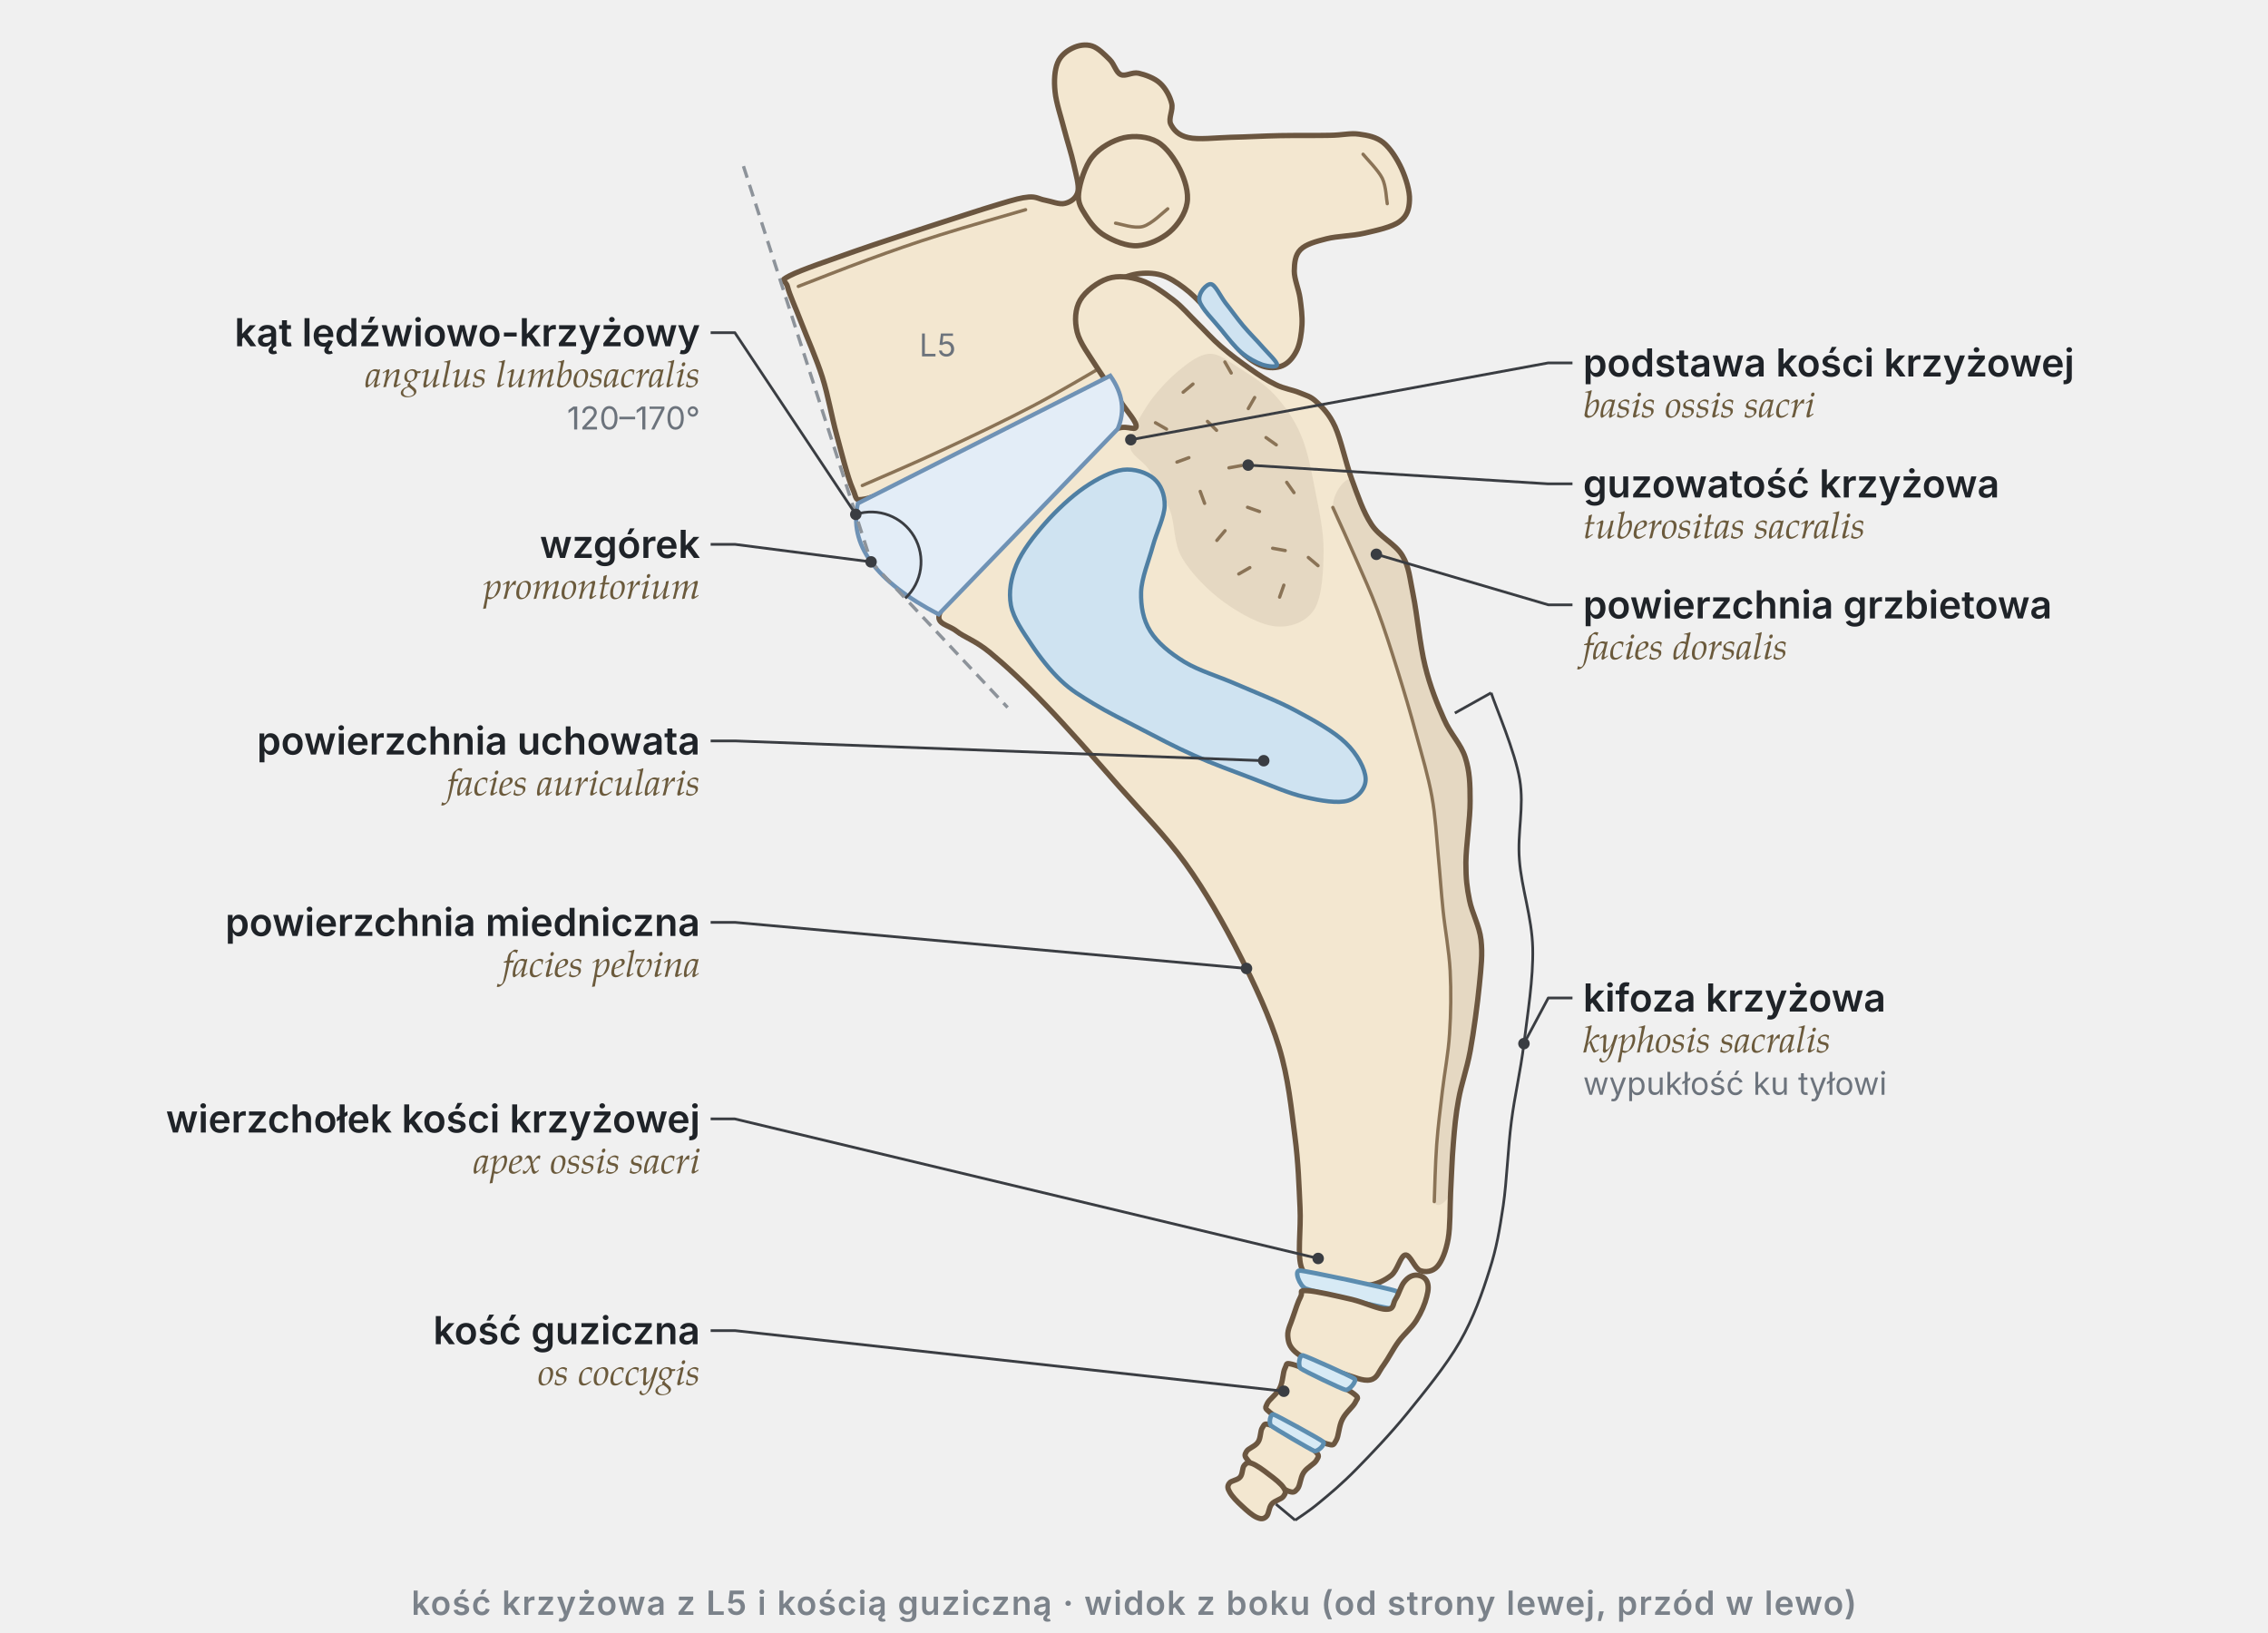
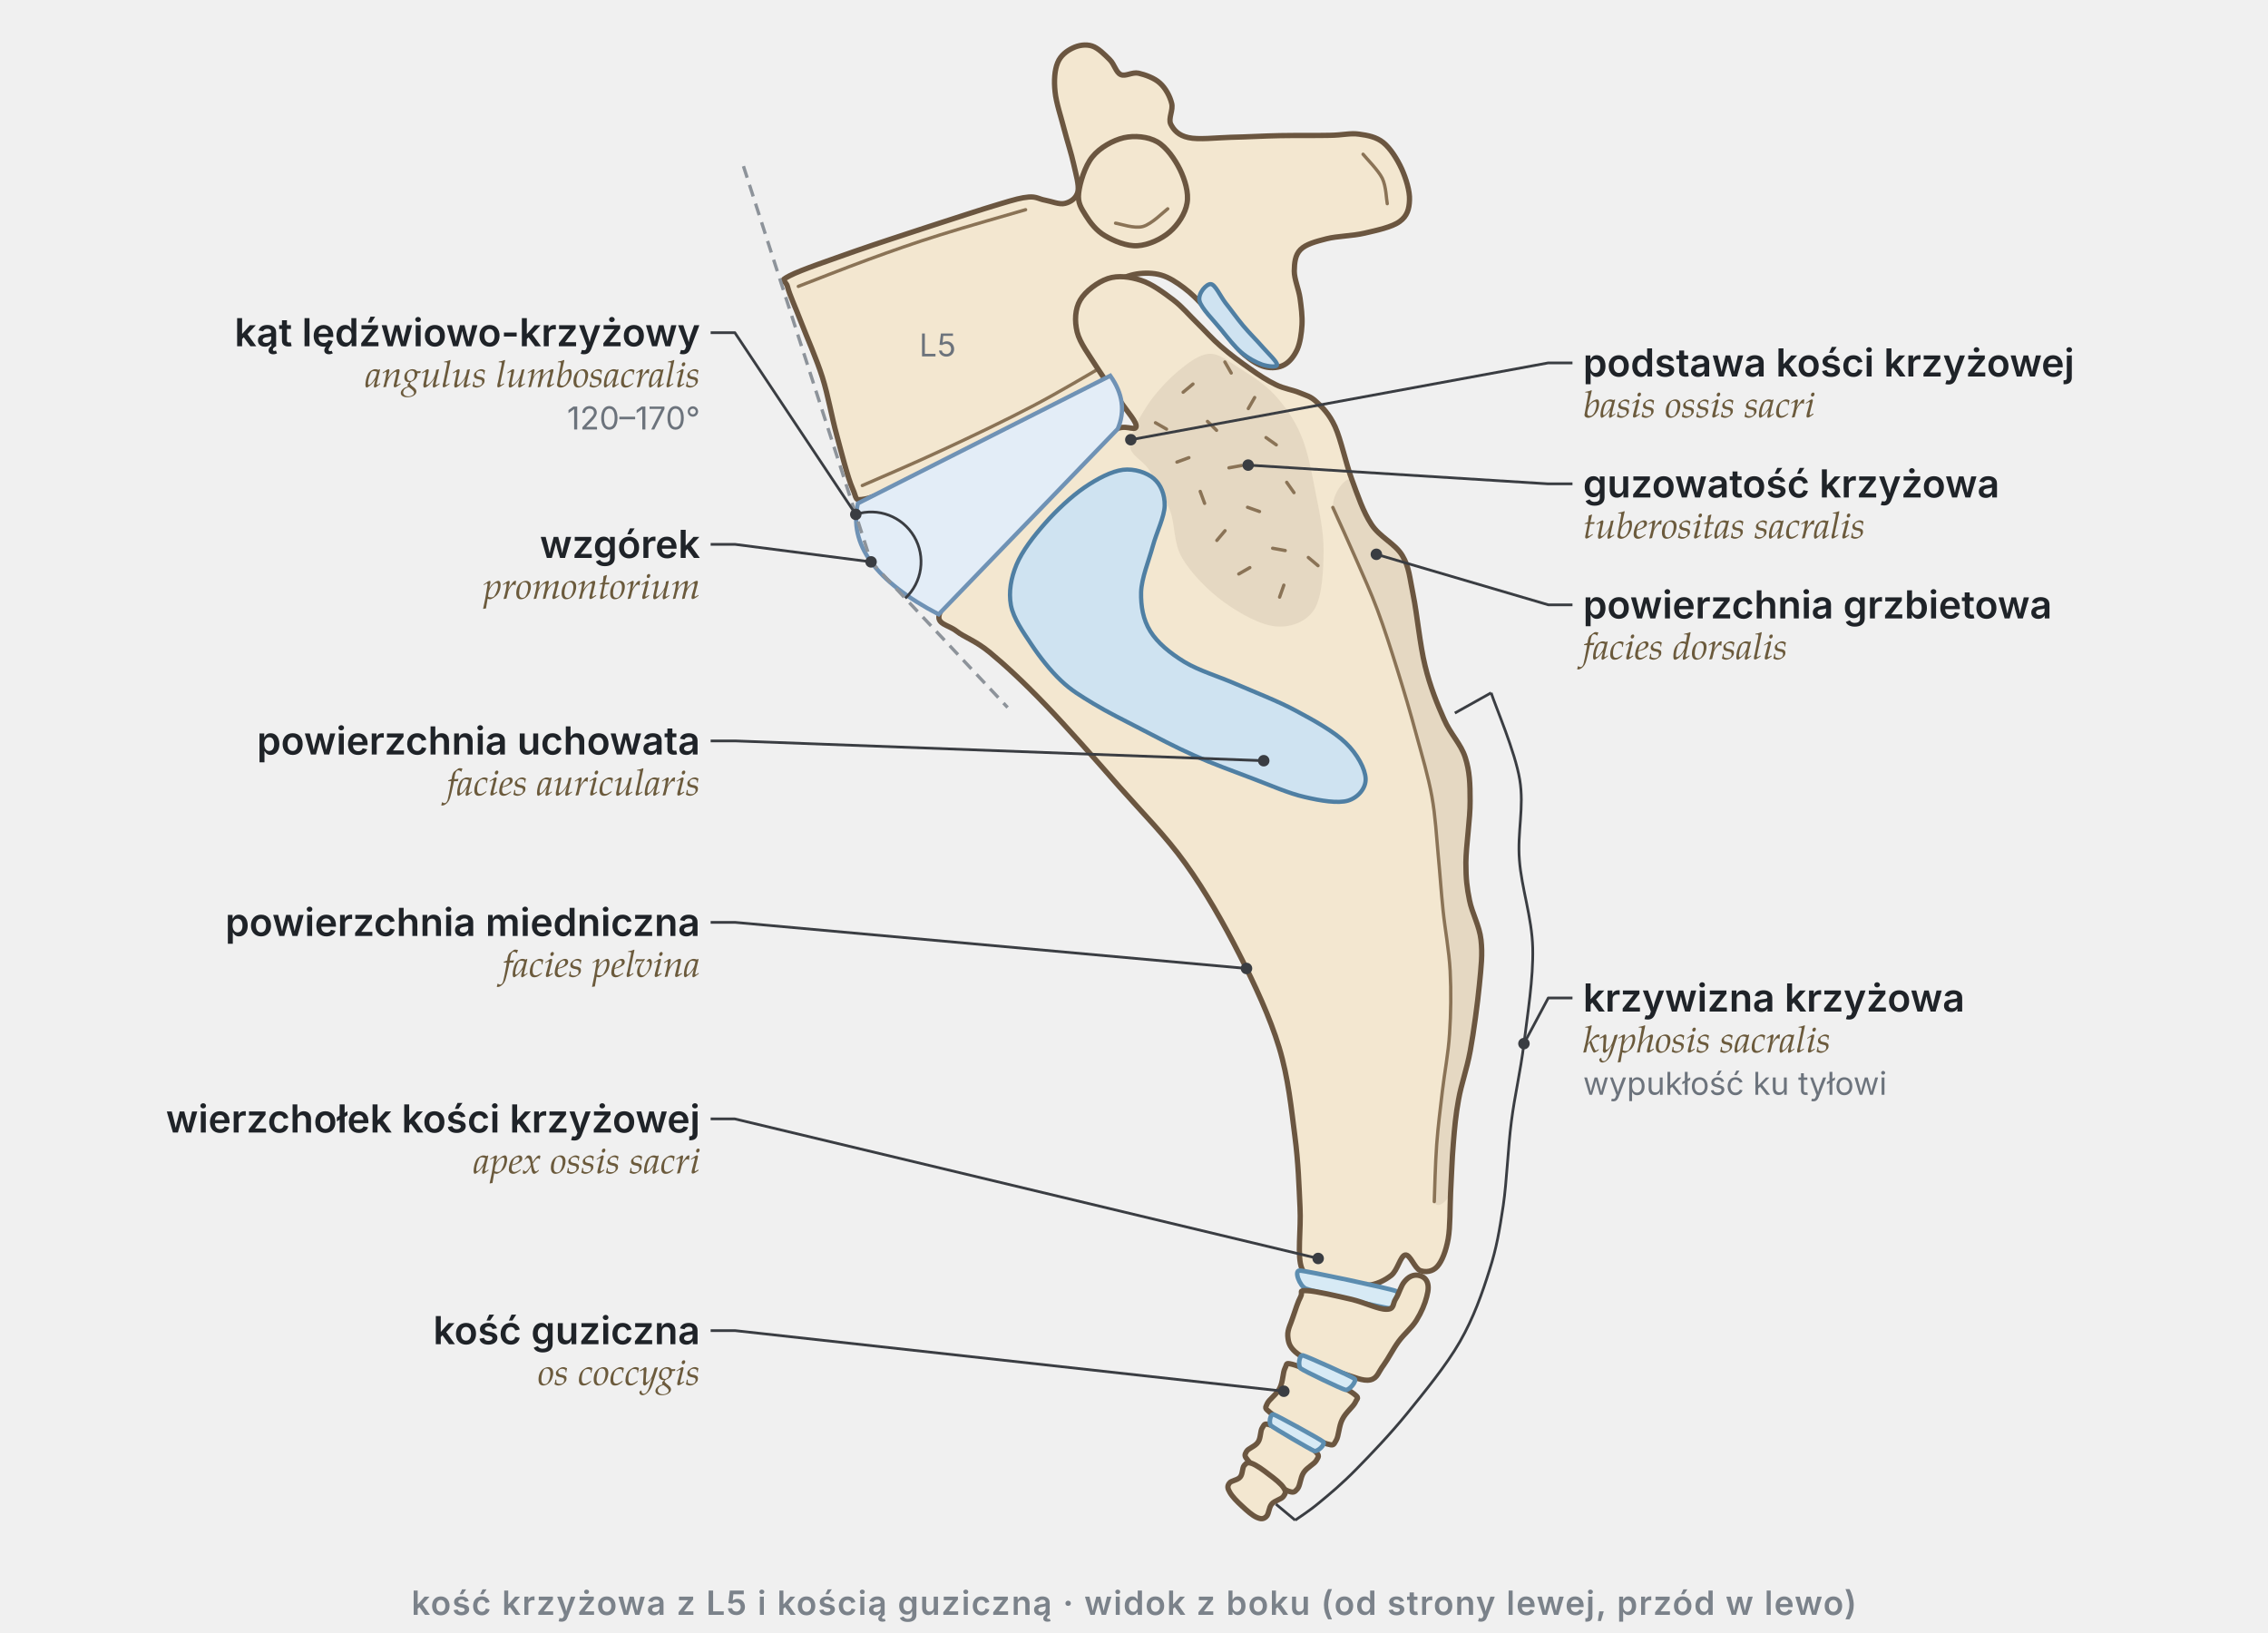
<svg xmlns="http://www.w3.org/2000/svg" viewBox="0 0 150 108" width="150mm" height="108mm">
  <style>
.bone{fill:#f3e7d0;stroke:#6b5640;stroke-width:.35;stroke-linejoin:round}
.bone2{fill:#e2cfab;stroke:#6b5640;stroke-width:.3;stroke-linejoin:round}
.bonel{fill:none;stroke:#8a7356;stroke-width:.22;stroke-linecap:round;stroke-linejoin:round}
.facet{fill:#cfe3f1;stroke:#4f7fa3;stroke-width:.28}
.cart{fill:#d7eaf5;stroke:#5c8db0;stroke-width:.3}
.annulus{fill:#e3edf7;stroke:#6f92b5;stroke-width:.28}
.nucleus{fill:#a9cbe8;stroke:#4f7fa3;stroke-width:.28}
.lig{fill:#efd28a;stroke:#a7822a;stroke-width:.28}
.ligl{fill:none;stroke:#b8902e;stroke-width:.55;stroke-linecap:round}
.capsule{fill:none;stroke:#7a6a55;stroke-width:.3;stroke-dasharray:1 .6}
.cavity{fill:#ffffff;stroke:#7a6a55;stroke-width:.22}
.muscle{fill:#eaa595;stroke:#b4553f;stroke-width:.3}
.musclel{fill:none;stroke:#c9705b;stroke-width:.2}
.tendon{fill:#f4ead6;stroke:#a89268;stroke-width:.3}
.nerve{fill:#f6d55c;stroke:#b8961c;stroke-width:.25}
.artery{fill:#e05a5a;stroke:#a82f2f;stroke-width:.25}
.vein{fill:#5b82c9;stroke:#33589b;stroke-width:.25}
.organ{fill:#f0d9e6;stroke:#a5708c;stroke-width:.28}
.hole{fill:#ffffff;stroke:#6b5640;stroke-width:.3}
.shade{fill:#6b5640;opacity:.10;stroke:none}
.arrow{fill:none;stroke:#1f6fd1;stroke-width:.7;stroke-linecap:round;marker-end:url(#ah)}
.arrow2{fill:none;stroke:#d23c3c;stroke-width:.7;stroke-linecap:round;marker-end:url(#ah2)}
.axis{fill:none;stroke:#d23c3c;stroke-width:.4;stroke-dasharray:2.2 .8 .4 .8}
.dim{fill:none;stroke:#8d939a;stroke-width:.22;stroke-dasharray:.8 .5}
.lead{fill:none;stroke:#3a3d42;stroke-width:.18;stroke-linejoin:round}
.dot{fill:#3a3d42}
.pl{font-family:Inter,sans-serif;font-weight:600;font-size:2.55px;fill:#1f2328}
.la{font-family:'TeX Gyre Pagella',serif;font-style:italic;font-size:2.45px;fill:#6b5a3c}
.note{font-family:Inter,sans-serif;font-size:2.1px;fill:#6c737c}
.notec{font-family:Inter,sans-serif;font-size:2.1px;fill:#6c737c;text-anchor:middle}
.big{font-family:Inter,sans-serif;font-weight:800;font-size:3.2px;fill:#1f2328}
.cap{font-family:Inter,sans-serif;font-size:2.2px;fill:#7b828a;letter-spacing:.08px;text-anchor:middle;font-weight:600}
</style>
  <defs>
    <marker id="ah" viewBox="0 0 10 10" refX="7" refY="5" markerWidth="4.2" markerHeight="4.2" orient="auto-start-reverse">
      <path d="M0,0 L10,5 L0,10 z" fill="#1f6fd1" />
    </marker>
    <marker id="ah2" viewBox="0 0 10 10" refX="7" refY="5" markerWidth="4.2" markerHeight="4.2" orient="auto-start-reverse">
      <path d="M0,0 L10,5 L0,10 z" fill="#d23c3c" />
    </marker>
  </defs>
  <g>
    <path class="bone" d="M52.22,18.24 C52.96,17.85 55.05,17.15 56.56,16.61 C58.08,16.08 59.72,15.55 61.30,15.03 C62.89,14.52 64.94,13.84 66.06,13.51 C67.19,13.17 67.53,13.08 68.04,13.03 C68.55,12.99 68.72,13.17 69.12,13.24 C69.52,13.31 70.08,13.55 70.44,13.45 C70.81,13.36 71.19,13.11 71.29,12.67 C71.38,12.24 71.16,11.53 71.01,10.85 C70.86,10.17 70.60,9.38 70.39,8.58 C70.19,7.78 69.85,6.80 69.78,6.07 C69.70,5.33 69.75,4.63 69.95,4.15 C70.14,3.67 70.56,3.36 70.94,3.18 C71.32,2.99 71.81,2.91 72.22,3.04 C72.63,3.17 73.07,3.62 73.39,3.94 C73.71,4.25 73.80,4.78 74.12,4.93 C74.44,5.08 74.87,4.75 75.30,4.84 C75.73,4.94 76.36,5.16 76.72,5.50 C77.09,5.83 77.38,6.38 77.49,6.83 C77.61,7.28 77.25,7.83 77.43,8.21 C77.62,8.59 77.94,8.96 78.60,9.10 C79.27,9.25 80.40,9.11 81.41,9.08 C82.42,9.06 83.57,8.99 84.66,8.97 C85.75,8.95 87.08,8.97 87.95,8.95 C88.82,8.94 89.28,8.79 89.87,8.87 C90.46,8.95 91.02,9.05 91.49,9.43 C91.96,9.81 92.41,10.53 92.70,11.16 C92.99,11.80 93.25,12.65 93.22,13.23 C93.20,13.82 93.07,14.29 92.57,14.65 C92.07,15.02 91.06,15.23 90.25,15.42 C89.44,15.61 88.44,15.61 87.74,15.79 C87.03,15.97 86.36,16.15 86.01,16.51 C85.65,16.87 85.61,17.40 85.60,17.93 C85.60,18.46 85.89,19.11 85.98,19.71 C86.06,20.30 86.14,20.91 86.11,21.48 C86.08,22.04 85.99,22.66 85.80,23.10 C85.60,23.54 85.30,23.93 84.95,24.12 C84.60,24.32 84.11,24.37 83.67,24.26 C83.23,24.15 82.76,23.85 82.30,23.46 C81.84,23.07 81.38,22.44 80.94,21.92 C80.50,21.40 80.11,20.81 79.67,20.33 C79.24,19.85 78.79,19.40 78.31,19.04 C77.83,18.68 77.32,18.34 76.79,18.19 C76.27,18.04 75.68,18.04 75.17,18.12 C74.66,18.21 74.14,18.40 73.74,18.70 C73.33,19.00 72.94,19.45 72.74,19.92 C72.54,20.38 72.52,20.97 72.53,21.49 C72.54,22.02 72.66,22.51 72.81,23.07 C72.96,23.63 73.96,24.17 73.43,24.85 C72.90,25.52 71.09,26.32 69.64,27.12 C68.20,27.92 66.23,28.90 64.75,29.63 C63.27,30.36 62.03,30.95 60.77,31.51 C59.51,32.07 57.95,32.87 57.21,33.00 C56.48,33.13 56.70,33.01 56.38,32.30 C56.07,31.60 55.67,30.00 55.34,28.78 C55.00,27.55 54.78,26.19 54.39,24.95 C54.00,23.72 53.38,22.34 53.00,21.35 C52.62,20.35 52.22,19.50 52.09,18.98 C51.96,18.46 51.47,18.64 52.22,18.24 Z" />
    <path class="bonel" d="M52.80,18.94 C53.58,18.64 55.88,17.73 57.44,17.16 C59.00,16.59 60.43,16.08 62.16,15.54 C63.89,14.99 66.89,14.15 67.83,13.87" />
    <path class="bonel" d="M57.03,32.11 C57.92,31.72 60.48,30.63 62.36,29.75 C64.24,28.88 66.54,27.78 68.29,26.86 C70.05,25.94 72.13,24.69 72.90,24.25" />
    <path class="bone" d="M71.34,12.77 C71.41,12.13 71.75,10.98 72.25,10.37 C72.74,9.76 73.61,9.28 74.32,9.11 C75.04,8.95 75.92,9.03 76.54,9.38 C77.15,9.73 77.71,10.54 78.04,11.21 C78.37,11.89 78.63,12.75 78.51,13.43 C78.40,14.12 77.91,14.87 77.36,15.34 C76.82,15.81 75.95,16.21 75.24,16.25 C74.52,16.30 73.65,15.93 73.08,15.59 C72.51,15.26 72.10,14.72 71.81,14.25 C71.52,13.78 71.26,13.42 71.34,12.77 Z" />
    <path class="bonel" d="M73.78,14.76 C74.08,14.80 75.02,15.14 75.59,14.98 C76.17,14.82 76.96,14.01 77.23,13.81" />
    <path class="facet" d="M79.33,19.89 C79.44,20.38 80.28,21.20 80.74,21.77 C81.20,22.34 81.65,22.92 82.10,23.31 C82.56,23.70 83.08,23.97 83.47,24.11 C83.87,24.24 84.45,24.31 84.46,24.12 C84.47,23.93 83.91,23.41 83.53,22.98 C83.16,22.55 82.63,22.03 82.22,21.54 C81.81,21.05 81.41,20.48 81.05,20.03 C80.70,19.57 80.37,18.81 80.08,18.79 C79.80,18.76 79.22,19.39 79.33,19.89 Z" />
    <path class="bonel" d="M90.15,10.20 C90.36,10.47 91.15,11.25 91.42,11.79 C91.68,12.33 91.69,13.19 91.75,13.47" />
    <path class="bone" d="M62.15,40.55 C62.44,39.82 64.01,38.39 64.98,37.31 C65.94,36.23 66.95,35.14 67.95,34.07 C68.96,33.01 70.05,31.85 71.01,30.91 C71.97,29.97 73.00,28.90 73.69,28.45 C74.38,28.00 75.06,28.54 75.14,28.23 C75.21,27.92 74.56,27.24 74.12,26.57 C73.69,25.91 73.01,25.04 72.53,24.27 C72.05,23.50 71.42,22.69 71.24,21.96 C71.06,21.22 71.10,20.44 71.44,19.85 C71.78,19.26 72.61,18.64 73.28,18.42 C73.95,18.20 74.74,18.30 75.46,18.54 C76.18,18.77 76.97,19.36 77.58,19.82 C78.20,20.29 78.64,20.84 79.17,21.35 C79.70,21.87 80.17,22.41 80.76,22.92 C81.34,23.43 82.09,23.98 82.69,24.40 C83.29,24.83 83.84,25.18 84.38,25.44 C84.92,25.71 85.49,25.78 85.94,25.97 C86.39,26.16 86.68,26.20 87.07,26.58 C87.47,26.95 87.91,27.37 88.30,28.22 C88.69,29.08 89.00,30.61 89.40,31.69 C89.80,32.77 90.15,33.84 90.71,34.69 C91.26,35.53 92.29,35.96 92.75,36.75 C93.21,37.53 93.22,38.16 93.47,39.37 C93.72,40.59 93.91,42.66 94.25,44.03 C94.58,45.39 95.05,46.55 95.50,47.56 C95.94,48.57 96.62,49.19 96.91,50.10 C97.20,51.00 97.23,51.82 97.23,52.98 C97.24,54.14 96.96,55.94 96.95,57.04 C96.95,58.13 97.02,58.69 97.19,59.54 C97.36,60.40 97.85,61.23 97.95,62.16 C98.06,63.10 97.96,63.94 97.84,65.16 C97.72,66.38 97.47,68.23 97.24,69.49 C97.01,70.74 96.65,71.68 96.47,72.70 C96.28,73.72 96.20,74.60 96.12,75.62 C96.03,76.65 96.00,77.81 95.94,78.86 C95.89,79.91 95.92,81.12 95.78,81.93 C95.63,82.75 95.37,83.41 95.06,83.76 C94.75,84.11 94.28,84.16 93.93,84.03 C93.57,83.90 93.26,82.94 92.94,83.00 C92.62,83.05 92.44,84.01 92.01,84.35 C91.58,84.68 91.03,84.97 90.36,85.02 C89.69,85.06 88.68,84.81 87.97,84.62 C87.26,84.43 86.43,84.68 86.10,83.89 C85.77,83.09 86.06,81.31 85.98,79.85 C85.91,78.40 85.87,76.90 85.64,75.14 C85.41,73.37 85.21,71.29 84.60,69.28 C83.99,67.27 82.99,65.12 81.96,63.10 C80.93,61.07 79.73,58.96 78.41,57.12 C77.08,55.27 75.57,53.77 74.02,52.02 C72.48,50.26 70.54,48.06 69.12,46.59 C67.70,45.11 66.46,43.97 65.48,43.16 C64.50,42.35 63.81,42.17 63.26,41.74 C62.70,41.30 61.87,41.29 62.15,40.55 Z" />
    <path class="shade" d="M88.15,33.56 C88.20,34.44 89.20,35.86 89.69,36.99 C90.18,38.12 90.64,39.11 91.10,40.34 C91.56,41.57 92.01,42.99 92.44,44.37 C92.87,45.74 93.30,47.20 93.67,48.58 C94.05,49.97 94.46,51.34 94.70,52.67 C94.94,54.00 95.00,55.30 95.12,56.56 C95.24,57.81 95.31,58.93 95.44,60.20 C95.57,61.48 95.84,62.86 95.91,64.22 C95.98,65.58 95.96,67.03 95.87,68.36 C95.79,69.68 95.53,70.97 95.39,72.20 C95.25,73.42 95.11,74.47 95.02,75.68 C94.93,76.89 94.70,78.94 94.86,79.47 C95.01,80.00 95.73,79.50 95.94,78.86 C96.15,78.22 96.03,76.65 96.12,75.62 C96.20,74.60 96.28,73.72 96.47,72.70 C96.65,71.68 97.01,70.74 97.24,69.49 C97.47,68.23 97.72,66.38 97.84,65.16 C97.96,63.94 98.06,63.10 97.95,62.16 C97.85,61.23 97.36,60.40 97.19,59.54 C97.02,58.69 96.95,58.13 96.95,57.04 C96.96,55.94 97.24,54.14 97.23,52.98 C97.23,51.82 97.20,51.00 96.91,50.10 C96.62,49.19 95.94,48.57 95.50,47.56 C95.05,46.55 94.58,45.39 94.25,44.03 C93.91,42.66 93.72,40.59 93.47,39.37 C93.22,38.16 93.21,37.53 92.75,36.75 C92.29,35.96 91.26,35.53 90.71,34.69 C90.15,33.84 89.83,31.88 89.40,31.69 C88.98,31.50 88.10,32.68 88.15,33.56 Z" />
    <path class="bonel" d="M88.15,33.56 C88.41,34.13 89.20,35.86 89.69,36.99 C90.18,38.12 90.64,39.11 91.10,40.34 C91.56,41.57 92.01,42.99 92.44,44.37 C92.87,45.74 93.30,47.20 93.67,48.58 C94.05,49.97 94.46,51.34 94.70,52.67 C94.94,54.00 95.00,55.30 95.12,56.56 C95.24,57.81 95.31,58.93 95.44,60.20 C95.57,61.48 95.84,62.86 95.91,64.22 C95.98,65.58 95.96,67.03 95.87,68.36 C95.79,69.68 95.53,70.97 95.39,72.20 C95.25,73.42 95.11,74.47 95.02,75.68 C94.93,76.89 94.88,78.84 94.86,79.47" />
    <path class="shade" d="M74.73,29.46 C74.70,28.75 75.33,27.66 75.86,26.84 C76.39,26.02 77.23,25.12 77.91,24.55 C78.60,23.98 79.30,23.44 79.97,23.40 C80.63,23.36 81.19,23.86 81.91,24.31 C82.62,24.76 83.59,25.34 84.28,26.09 C84.97,26.84 85.60,27.72 86.05,28.79 C86.51,29.86 86.75,31.24 87.00,32.52 C87.25,33.79 87.55,35.14 87.54,36.43 C87.53,37.73 87.45,39.46 86.93,40.30 C86.40,41.13 85.39,41.51 84.39,41.43 C83.39,41.35 81.95,40.56 80.92,39.80 C79.88,39.05 78.77,37.90 78.18,36.90 C77.59,35.89 77.74,34.72 77.38,33.76 C77.02,32.80 76.46,31.83 76.02,31.11 C75.58,30.40 74.76,30.17 74.73,29.46 Z" />
    <path class="bonel" d="M76.42,27.96 L77.15,28.38" />
    <path class="bonel" d="M78.25,25.94 L78.90,25.40" />
    <path class="bonel" d="M81.01,23.94 L81.43,24.67" />
    <path class="bonel" d="M77.84,30.56 L78.63,30.27" />
    <path class="bonel" d="M79.86,27.87 L80.46,28.46" />
    <path class="bonel" d="M82.56,27.02 L82.98,26.29" />
    <path class="bonel" d="M79.38,32.50 L79.67,33.29" />
    <path class="bonel" d="M81.28,30.94 L82.11,30.79" />
    <path class="bonel" d="M83.73,28.94 L84.41,29.42" />
    <path class="bonel" d="M80.48,35.74 L81.02,35.10" />
    <path class="bonel" d="M82.51,33.55 L83.30,33.83" />
    <path class="bonel" d="M85.10,31.90 L85.58,32.58" />
    <path class="bonel" d="M81.93,37.96 L82.66,37.54" />
    <path class="bonel" d="M84.17,36.26 L85.00,36.41" />
    <path class="bonel" d="M84.63,39.49 L84.91,38.70" />
    <path class="bonel" d="M86.53,36.87 L87.17,37.41" />
    <path class="facet" d="M70.17,45.01 C69.48,44.36 68.77,43.46 68.22,42.63 C67.67,41.80 67.03,40.91 66.86,40.03 C66.70,39.14 66.86,38.24 67.23,37.34 C67.61,36.44 68.35,35.48 69.10,34.63 C69.85,33.77 70.86,32.83 71.72,32.24 C72.59,31.65 73.51,31.17 74.27,31.07 C75.04,30.98 75.85,31.26 76.31,31.65 C76.77,32.05 77.04,32.69 77.03,33.44 C77.01,34.19 76.50,35.18 76.24,36.13 C75.98,37.09 75.50,38.23 75.47,39.16 C75.45,40.10 75.60,40.98 76.08,41.75 C76.56,42.52 77.38,43.19 78.34,43.78 C79.30,44.36 80.59,44.73 81.82,45.27 C83.04,45.80 84.48,46.35 85.68,46.99 C86.88,47.63 88.23,48.38 89.00,49.13 C89.78,49.88 90.29,50.85 90.32,51.49 C90.35,52.12 89.83,52.74 89.16,52.95 C88.49,53.15 87.34,52.96 86.28,52.71 C85.22,52.47 84.04,51.94 82.82,51.48 C81.60,51.02 80.20,50.51 78.97,49.96 C77.73,49.41 76.51,48.76 75.41,48.19 C74.30,47.62 73.22,47.08 72.34,46.55 C71.47,46.02 70.85,45.66 70.17,45.01 Z" />
    <path class="annulus" d="M62.08,40.63 Q55.81,37.36 56.74,33.29 L73.43,24.85 Q74.68,26.61 73.92,28.37 Z" />
    <path class="cart" d="M85.96,84.03 C86.35,84.03 91.90,85.21 92.31,85.38 C92.71,85.55 92.44,86.56 92.05,86.55 C91.65,86.55 86.78,85.40 86.37,85.23 C85.96,85.07 85.56,84.02 85.96,84.03 Z" />
    <path class="bone" d="M86.45,85.36 C87.07,85.39 88.41,85.71 89.37,85.93 C90.33,86.16 91.16,86.60 91.70,86.59 C92.24,86.59 92.09,86.23 92.31,85.90 C92.53,85.56 92.64,85.05 92.89,84.76 C93.13,84.47 93.38,84.34 93.65,84.33 C93.92,84.33 94.23,84.46 94.36,84.72 C94.49,84.98 94.49,85.28 94.36,85.76 C94.24,86.23 94.02,86.77 93.68,87.32 C93.34,87.86 92.90,88.18 92.50,88.72 C92.10,89.27 91.85,89.81 91.51,90.28 C91.16,90.74 91.11,91.15 90.63,91.26 C90.15,91.37 89.48,91.04 88.88,90.86 C88.27,90.69 87.92,90.55 87.33,90.28 C86.74,90.02 86.07,89.77 85.67,89.41 C85.28,89.06 85.20,88.77 85.17,88.34 C85.15,87.91 85.37,87.56 85.52,87.08 C85.68,86.61 85.85,86.07 86.02,85.76 C86.19,85.44 85.84,85.33 86.45,85.36 Z" />
    <path class="bone" d="M85.47,90.23 C85.94,90.35 86.81,90.75 87.55,91.11 C88.30,91.47 89.16,91.89 89.54,92.18 C89.92,92.48 89.78,92.43 89.64,92.74 C89.50,93.04 89.01,93.40 88.78,93.87 C88.54,94.33 88.55,94.98 88.36,95.28 C88.18,95.58 88.22,95.62 87.75,95.49 C87.29,95.35 86.51,94.93 85.82,94.55 C85.13,94.17 84.37,93.73 84.00,93.42 C83.63,93.11 83.68,93.14 83.80,92.85 C83.92,92.55 84.42,92.25 84.64,91.81 C84.86,91.38 84.84,90.76 84.99,90.48 C85.14,90.19 85.00,90.12 85.47,90.23 Z" />
    <path class="bone" d="M83.98,94.23 C84.36,94.35 84.99,94.70 85.55,95.03 C86.11,95.35 86.74,95.73 87.02,96.01 C87.29,96.30 87.20,96.33 87.06,96.59 C86.91,96.84 86.45,97.04 86.22,97.39 C85.99,97.74 86.00,98.26 85.80,98.48 C85.61,98.70 85.54,98.74 85.17,98.60 C84.80,98.45 84.27,98.05 83.79,97.68 C83.31,97.32 82.79,96.90 82.54,96.59 C82.29,96.29 82.31,96.23 82.43,96.01 C82.55,95.78 83.01,95.67 83.20,95.38 C83.40,95.09 83.34,94.63 83.49,94.42 C83.63,94.21 83.60,94.12 83.98,94.23 Z" />
    <path class="bone" d="M82.81,96.79 C83.10,96.90 83.54,97.21 83.92,97.51 C84.31,97.80 84.73,98.13 84.90,98.40 C85.08,98.66 85.02,98.77 84.88,98.97 C84.73,99.17 84.32,99.23 84.11,99.47 C83.90,99.72 83.93,100.15 83.74,100.31 C83.56,100.47 83.40,100.48 83.11,100.35 C82.82,100.22 82.47,99.91 82.15,99.61 C81.82,99.31 81.50,98.98 81.34,98.70 C81.18,98.43 81.17,98.28 81.30,98.10 C81.42,97.91 81.83,97.91 82.02,97.69 C82.20,97.48 82.15,97.08 82.29,96.92 C82.44,96.75 82.51,96.69 82.81,96.79 Z" />
    <path class="cart" d="M86.17,89.64 C86.41,89.69 89.39,91.03 89.58,91.18 C89.77,91.33 89.23,91.97 88.99,91.92 C88.76,91.88 86.20,90.65 86.02,90.50 C85.83,90.34 85.93,89.59 86.17,89.64 Z" />
    <path class="cart" d="M84.24,93.55 C84.47,93.62 87.33,95.19 87.51,95.35 C87.69,95.51 87.15,96.03 86.92,95.96 C86.69,95.88 84.25,94.45 84.07,94.29 C83.89,94.13 84.01,93.48 84.24,93.55 Z" />
    <path class="dim" d="M49.17,10.99 L57.61,37.16 L66.64,46.79" />
    <path class="lead" d="M56.60,34.02 A3.30,3.30 0 0 1 59.87,39.57" />
    <text x="62.01" y="23.57" class="notec" text-anchor="start">L5</text>
    <path class="lead" d="M98.62,45.82 C98.93,46.77 100.20,49.70 100.51,51.55 C100.82,53.39 100.34,55.02 100.49,56.88 C100.63,58.74 101.32,60.67 101.37,62.69 C101.42,64.72 101.02,67.11 100.79,69.02 C100.55,70.94 100.19,72.38 99.96,74.17 C99.73,75.95 99.66,78.10 99.42,79.74 C99.17,81.38 98.99,82.50 98.51,84.00 C98.04,85.50 97.46,87.16 96.55,88.74 C95.65,90.31 94.21,92.06 93.07,93.47 C91.93,94.87 90.69,96.16 89.72,97.15 C88.75,98.14 87.93,98.82 87.25,99.38 C86.57,99.95 85.92,100.35 85.66,100.54 M98.62,45.82 L96.22,47.16 M85.66,100.54 L84.39,99.48" />
    <text x="46.30" y="28.40" class="note" text-anchor="end">120–170°</text>
    <text x="104.70" y="72.40" class="note" text-anchor="start">wypukłość ku tyłowi</text>
  </g>
  <g>
    <polyline class="lead" points="56.60,34.02 48.60,22.00 47.00,22.00" />
    <circle class="dot" cx="56.60" cy="34.02" r=".38" />
    <text x="46.30" y="22.90" class="pl" text-anchor="end">kąt lędźwiowo-krzyżowy</text>
    <text x="46.30" y="25.60" class="la" text-anchor="end">angulus lumbosacralis</text>
    <polyline class="lead" points="57.61,37.16 48.60,36.00 47.00,36.00" />
    <circle class="dot" cx="57.61" cy="37.16" r=".38" />
    <text x="46.30" y="36.90" class="pl" text-anchor="end">wzgórek</text>
    <text x="46.30" y="39.60" class="la" text-anchor="end">promontorium</text>
    <polyline class="lead" points="83.58,50.31 48.60,49.00 47.00,49.00" />
    <circle class="dot" cx="83.58" cy="50.31" r=".38" />
    <text x="46.30" y="49.90" class="pl" text-anchor="end">powierzchnia uchowata</text>
    <text x="46.30" y="52.60" class="la" text-anchor="end">facies auricularis</text>
    <polyline class="lead" points="82.44,64.05 48.60,61.00 47.00,61.00" />
    <circle class="dot" cx="82.44" cy="64.05" r=".38" />
    <text x="46.30" y="61.90" class="pl" text-anchor="end">powierzchnia miedniczna</text>
    <text x="46.30" y="64.60" class="la" text-anchor="end">facies pelvina</text>
    <polyline class="lead" points="87.18,83.23 48.60,74.00 47.00,74.00" />
    <circle class="dot" cx="87.18" cy="83.23" r=".38" />
    <text x="46.30" y="74.90" class="pl" text-anchor="end">wierzchołek kości krzyżowej</text>
    <text x="46.30" y="77.60" class="la" text-anchor="end">apex ossis sacri</text>
    <polyline class="lead" points="84.91,92.01 48.60,88.00 47.00,88.00" />
    <circle class="dot" cx="84.91" cy="92.01" r=".38" />
    <text x="46.30" y="88.90" class="pl" text-anchor="end">kość guziczna</text>
    <text x="46.30" y="91.60" class="la" text-anchor="end">os coccygis</text>
    <polyline class="lead" points="74.79,29.08 102.40,24.00 104.00,24.00" />
    <circle class="dot" cx="74.79" cy="29.08" r=".38" />
    <text x="104.70" y="24.90" class="pl" text-anchor="start">podstawa kości krzyżowej</text>
    <text x="104.70" y="27.60" class="la" text-anchor="start">basis ossis sacri</text>
    <polyline class="lead" points="82.55,30.76 102.40,32.00 104.00,32.00" />
    <circle class="dot" cx="82.55" cy="30.76" r=".38" />
    <text x="104.70" y="32.90" class="pl" text-anchor="start">guzowatość krzyżowa</text>
    <text x="104.70" y="35.60" class="la" text-anchor="start">tuberositas sacralis</text>
    <polyline class="lead" points="91.03,36.66 102.40,40.00 104.00,40.00" />
    <circle class="dot" cx="91.03" cy="36.66" r=".38" />
    <text x="104.70" y="40.90" class="pl" text-anchor="start">powierzchnia grzbietowa</text>
    <text x="104.70" y="43.60" class="la" text-anchor="start">facies dorsalis</text>
    <polyline class="lead" points="100.79,69.02 102.40,66.00 104.00,66.00" />
    <circle class="dot" cx="100.79" cy="69.02" r=".38" />
-     <text x="104.70" y="66.90" class="pl" text-anchor="start">kifoza krzyżowa</text>
+     <text x="104.70" y="66.90" class="pl" text-anchor="start">krzywizna krzyżowa</text>
    <text x="104.70" y="69.60" class="la" text-anchor="start">kyphosis sacralis</text>
  </g>
  <text x="75.00" y="106.80" class="cap">kość krzyżowa z L5 i kością guziczną · widok z boku (od strony lewej, przód w lewo)</text>
</svg>
